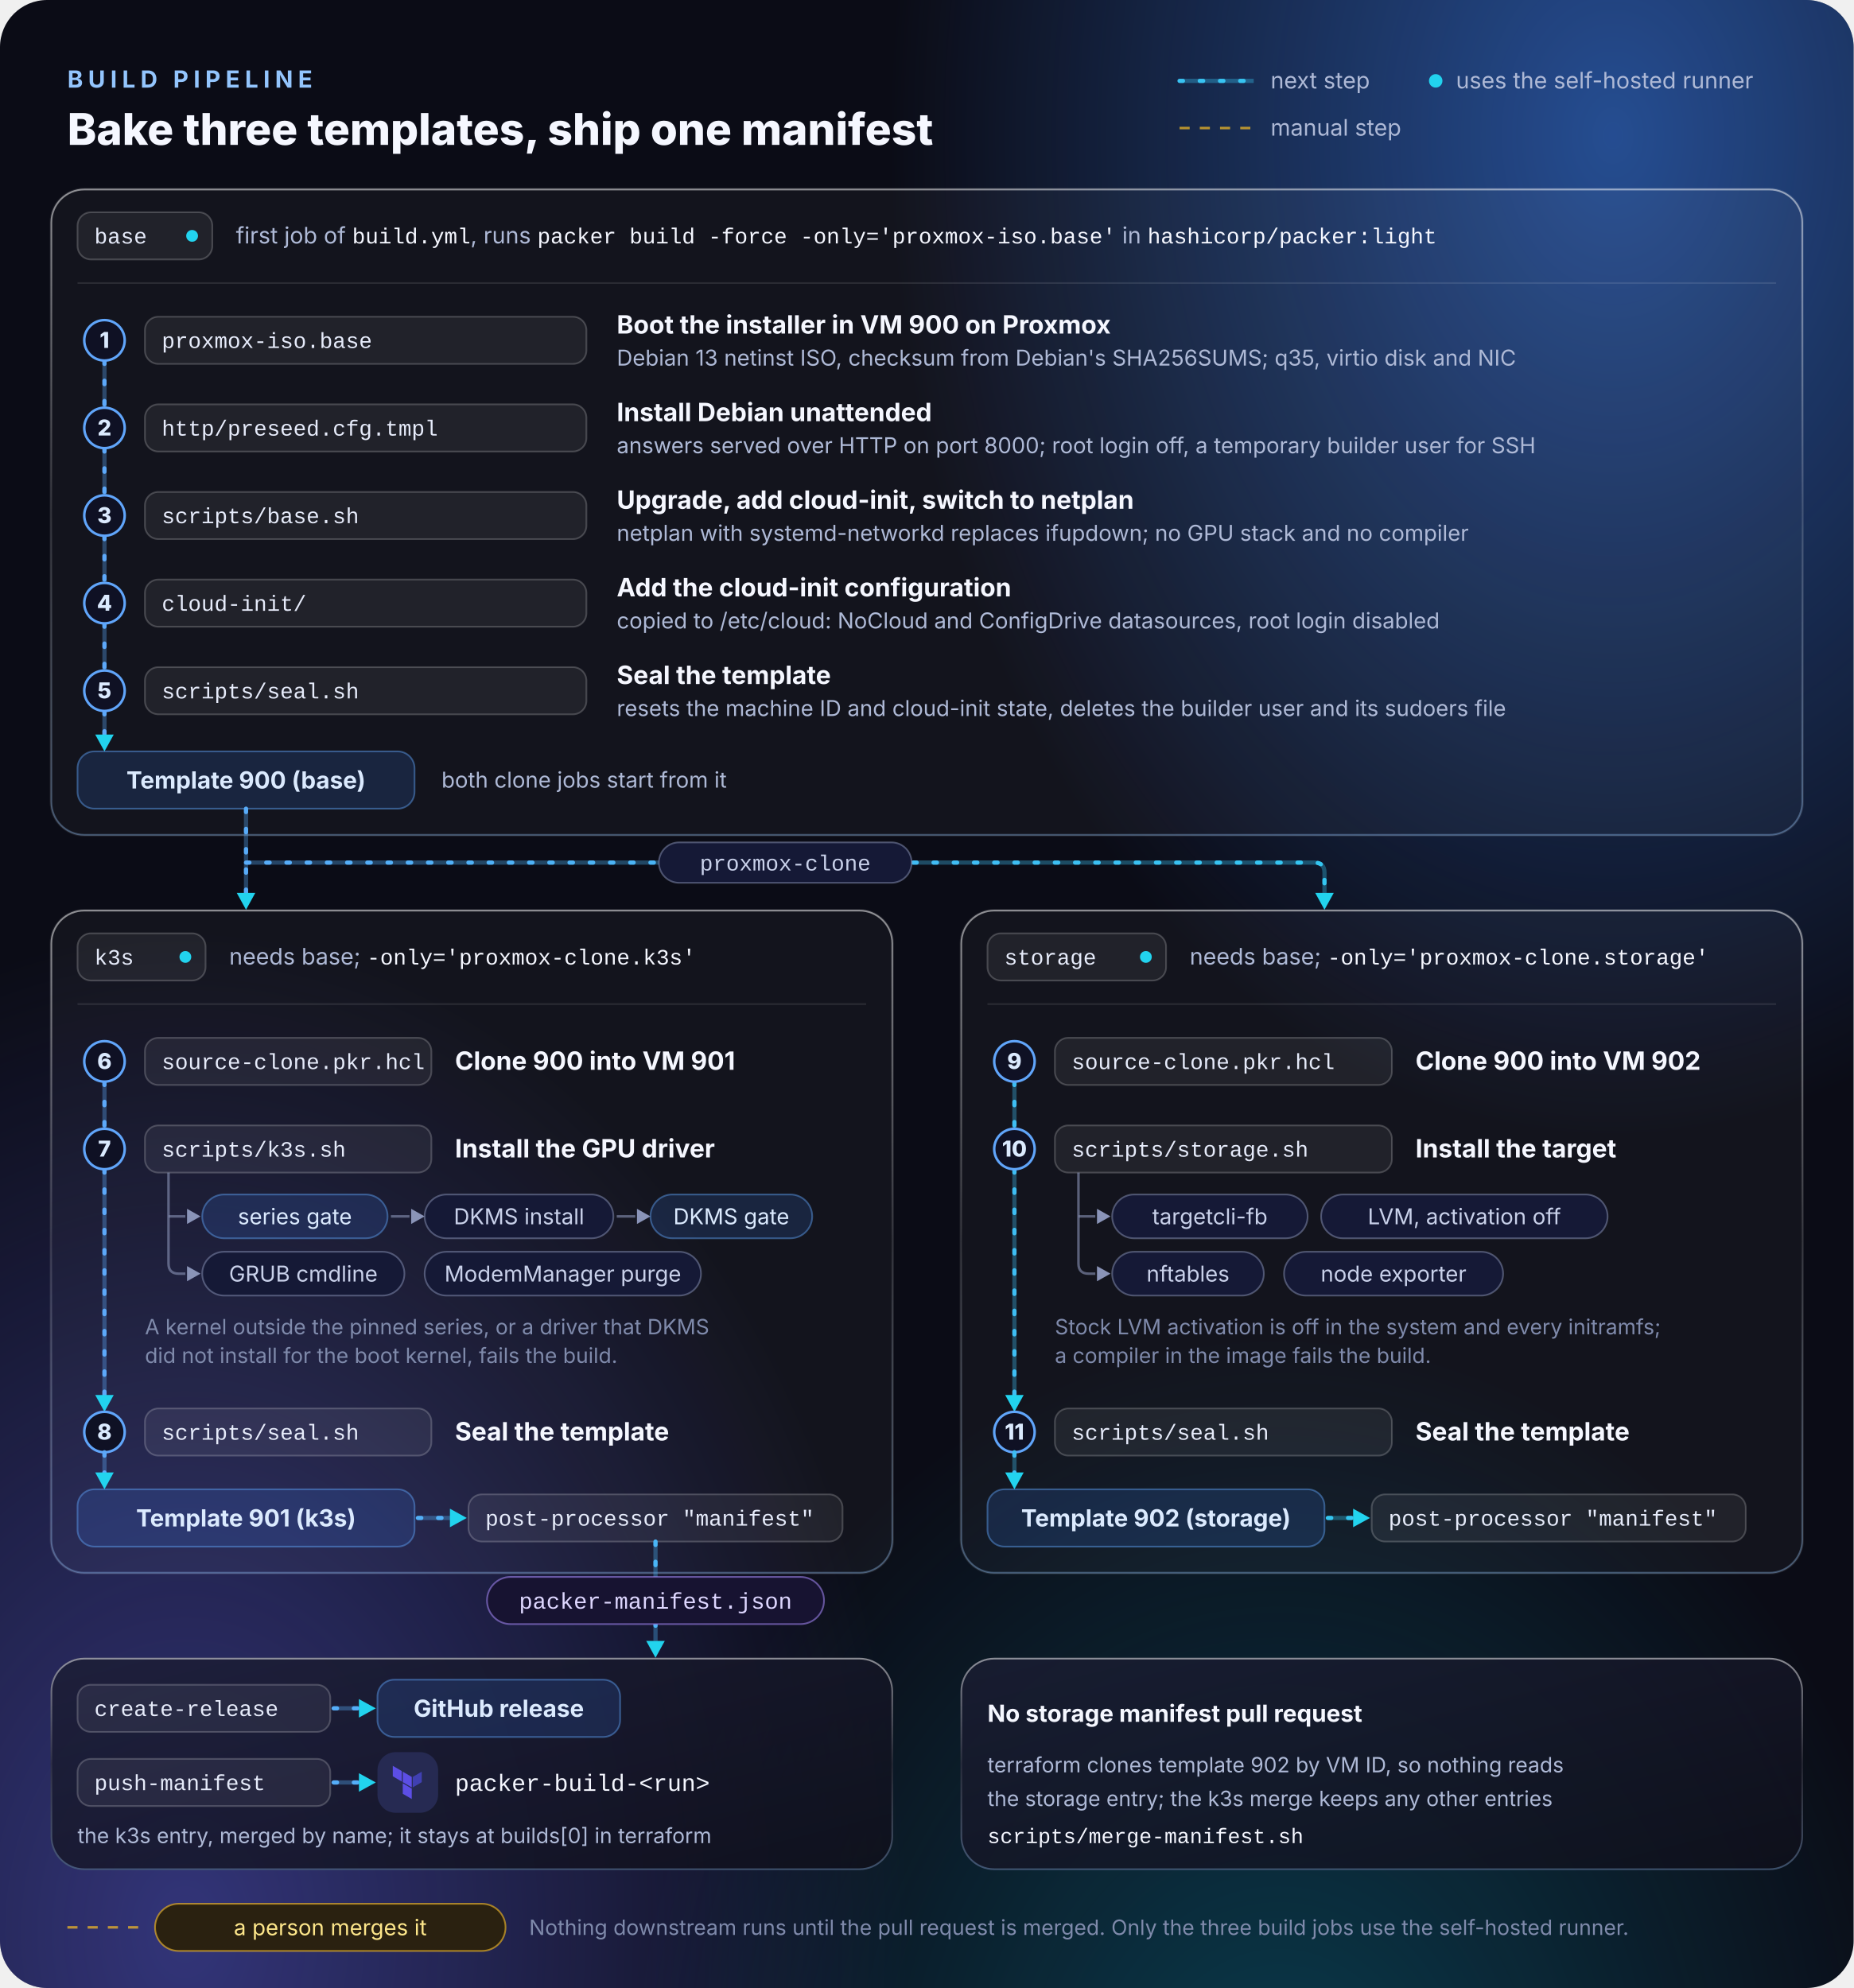
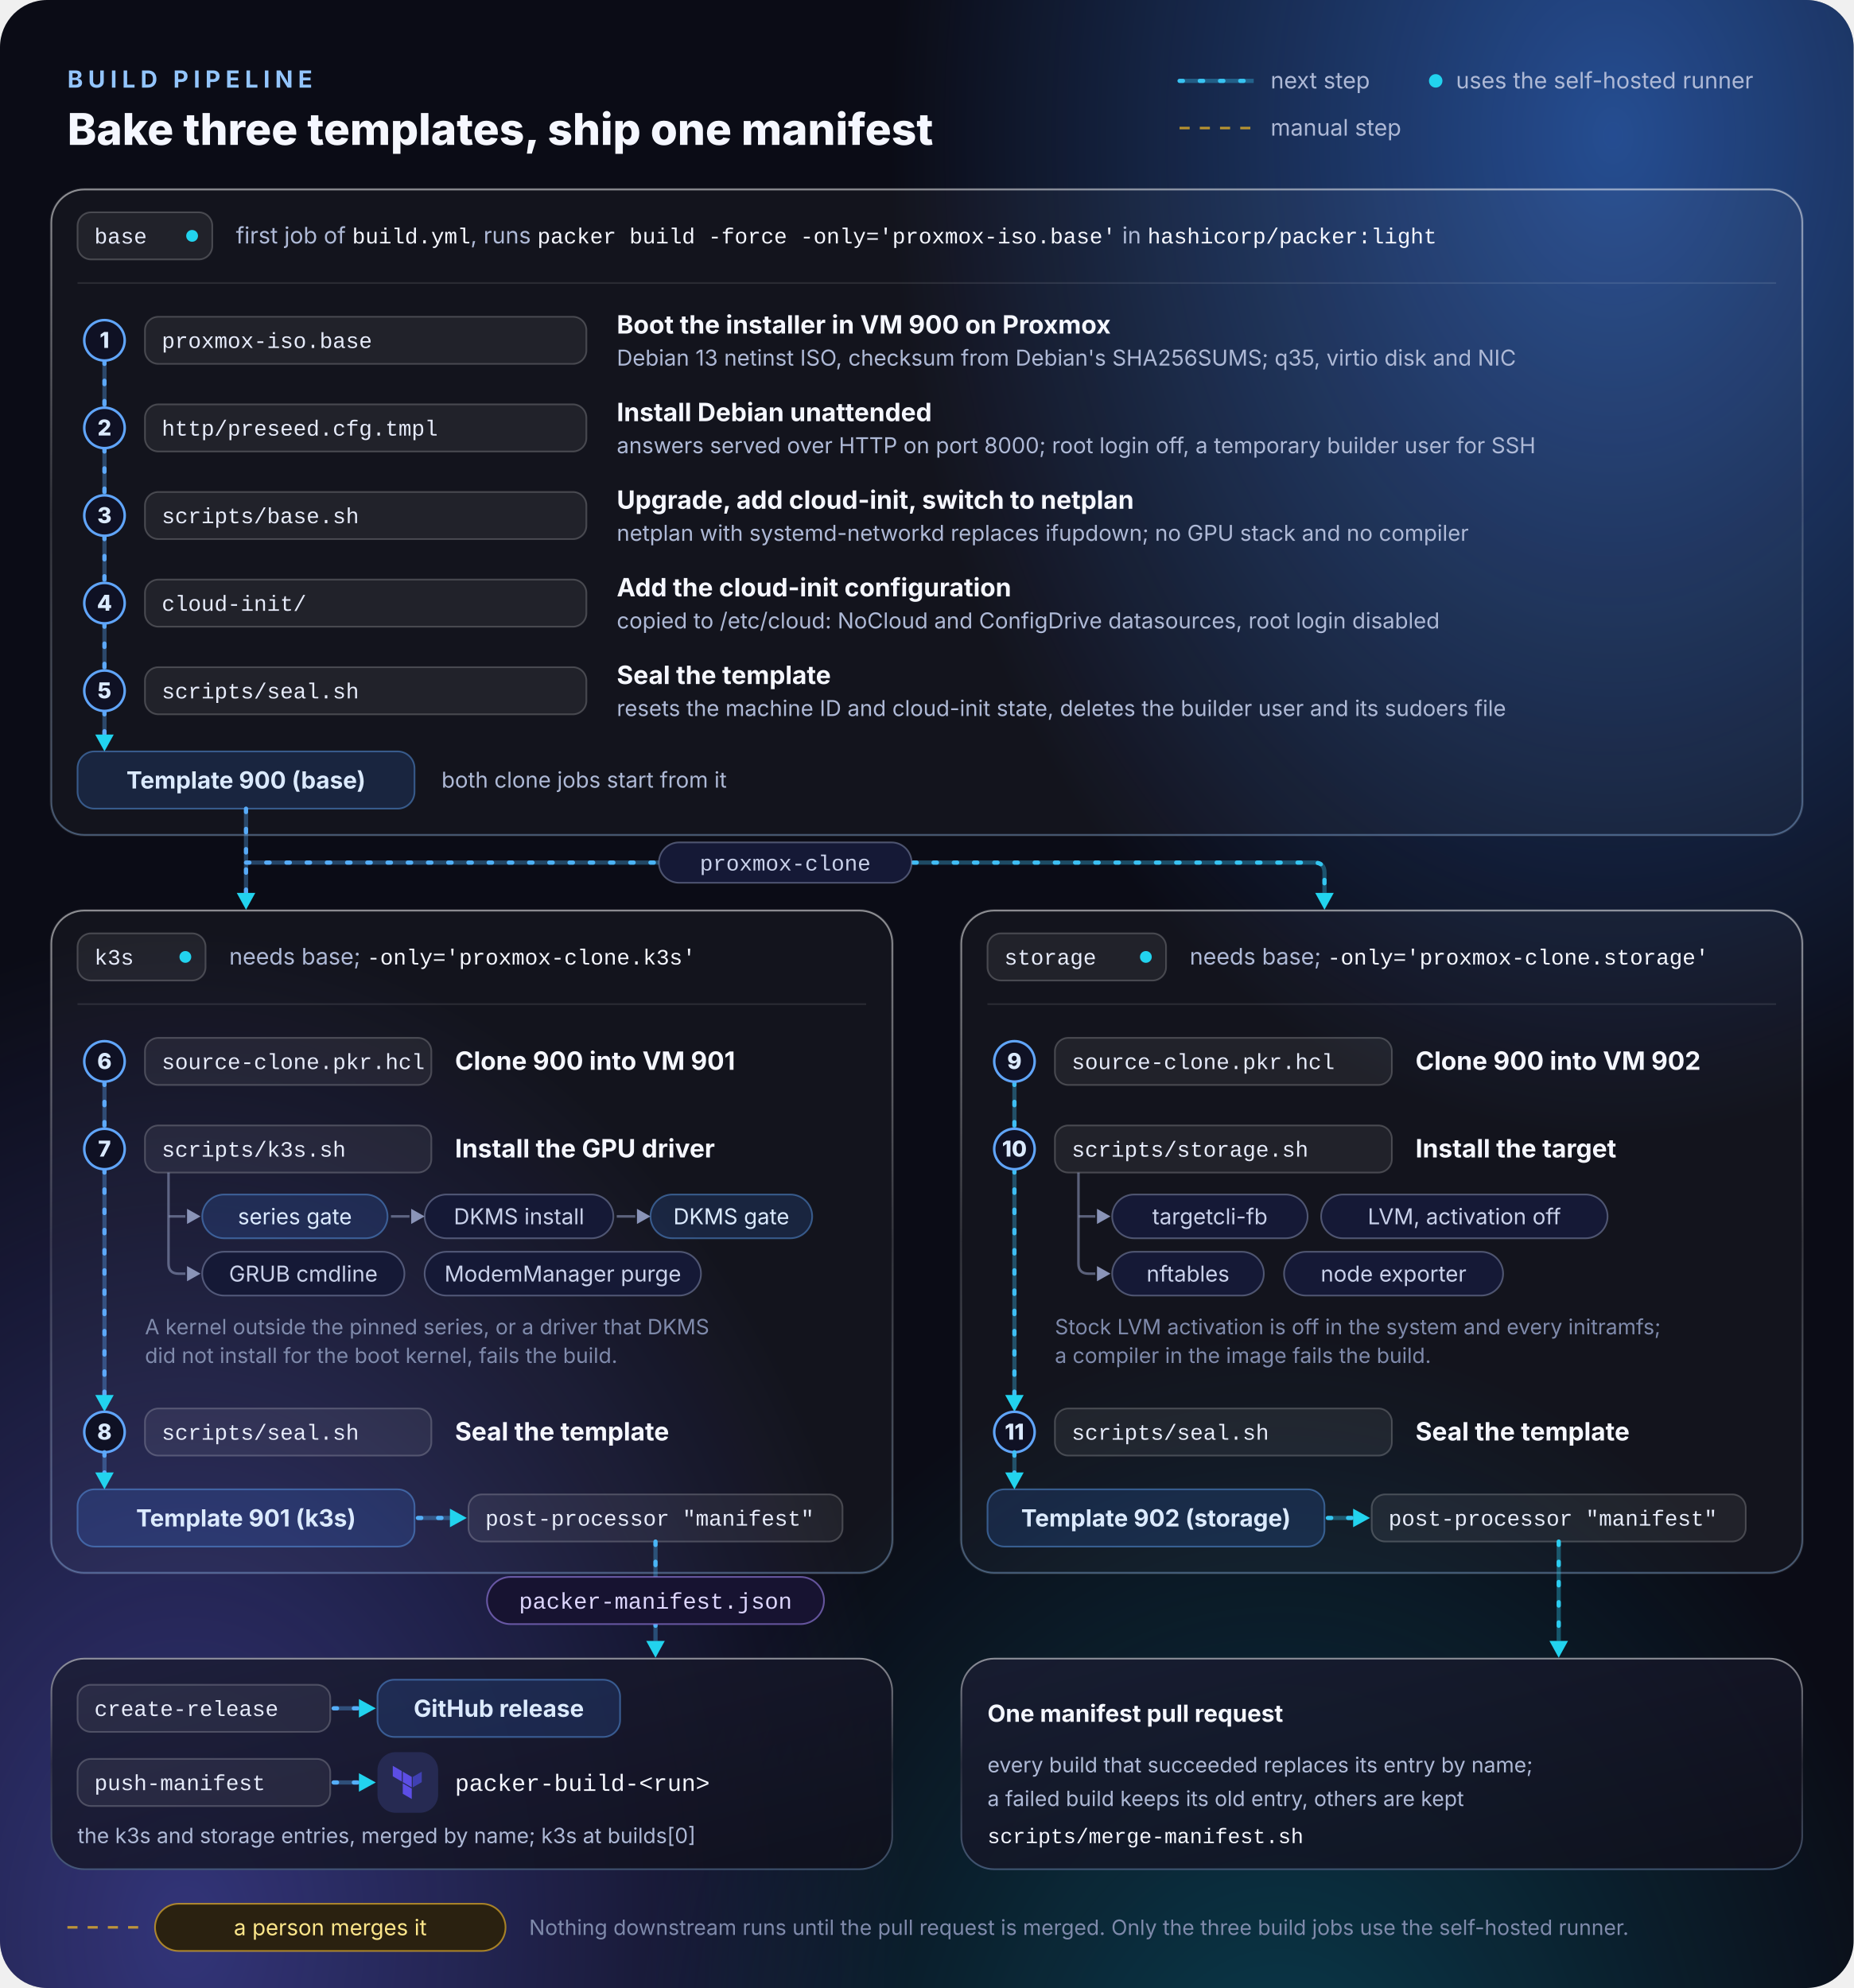
<svg xmlns="http://www.w3.org/2000/svg" width="1100" height="1180" viewBox="0 0 1100 1180" role="img" aria-labelledby="t d">
  <defs>
    <radialGradient id="ga">
      <stop offset="0" stop-color="#3B82F6" stop-opacity=".55" />
      <stop offset="1" stop-color="#3B82F6" stop-opacity="0" />
    </radialGradient>
    <radialGradient id="gb">
      <stop offset="0" stop-color="#6366F1" stop-opacity=".45" />
      <stop offset="1" stop-color="#6366F1" stop-opacity="0" />
    </radialGradient>
    <radialGradient id="gc">
      <stop offset="0" stop-color="#0891B2" stop-opacity=".35" />
      <stop offset="1" stop-color="#0891B2" stop-opacity="0" />
    </radialGradient>
    <linearGradient id="card" x1="0" y1="0" x2="1" y2="1">
      <stop offset="0" stop-color="#1B1D33" />
      <stop offset="1" stop-color="#0F0F1A" />
    </linearGradient>
    <linearGradient id="rim" x1="0" y1="0" x2="0" y2="1">
      <stop offset="0" stop-color="#FFFFFF" stop-opacity=".5" />
      <stop offset=".5" stop-color="#FFFFFF" stop-opacity=".08" />
      <stop offset="1" stop-color="#93C5FD" stop-opacity=".35" />
    </linearGradient>
    <linearGradient id="edge" gradientUnits="userSpaceOnUse" x1="0" y1="0" x2="1100" y2="0">
      <stop offset="0" stop-color="#60A5FA" />
      <stop offset="1" stop-color="#22D3EE" />
    </linearGradient>
    <linearGradient id="sq" x1="0" y1="0" x2="1" y2="1">
      <stop offset="0" stop-color="#1B1D33" />
      <stop offset="1" stop-color="#0F0F1A" />
    </linearGradient>
    <radialGradient id="glow" cx=".5" cy=".5" r=".5">
      <stop offset="0" stop-color="#3B82F6" stop-opacity=".5" />
      <stop offset="1" stop-color="#3B82F6" stop-opacity="0" />
    </radialGradient>
    <linearGradient id="st" gradientUnits="userSpaceOnUse" x1="12" y1="8" x2="36" y2="42">
      <stop offset="0" stop-color="#FFFFFF" />
      <stop offset=".35" stop-color="#93C5FD" />
      <stop offset=".75" stop-color="#3B82F6" />
      <stop offset="1" stop-color="#22D3EE" />
    </linearGradient>
    <linearGradient id="wm" gradientUnits="userSpaceOnUse" x1="0" y1="0" x2="182" y2="0">
      <stop offset="0" stop-color="#FFFFFF" />
      <stop offset=".55" stop-color="#93C5FD" />
      <stop offset="1" stop-color="#67E8F9" />
    </linearGradient>
    <clipPath id="clip">
      <rect width="1100" height="1180" rx="28" />
    </clipPath>
    <symbol id="i-terraform" viewBox="0 0 128 128">
      <g fill-rule="evenodd">
        <path d="M77.941 44.5v36.836L46.324 62.918V26.082zm0 0" fill="#5c4ee5" />
        <path d="M81.41 81.336l31.633-18.418V26.082L81.41 44.5zm0 0" fill="#4040b2" />
        <path d="M11.242 42.36L42.86 60.776V23.941L11.242 5.523zm0 0M77.941 85.375L46.324 66.957v36.82l31.617 18.418zm0 0" fill="#5c4ee5" />
      </g>
    </symbol>
  </defs>
  <style>
    text { font-family: Manrope, Inter, ui-sans-serif, system-ui, -apple-system, 'Segoe UI', Roboto, 'Helvetica Neue', 'Noto Sans', Arial, sans-serif; }
    .mono { font-family: ui-monospace, 'SF Mono', SFMono-Regular, Menlo, Consolas, 'Liberation Mono', monospace; }
    .panel { fill: #0B0C16; }
    .card { fill: url(#card); fill-opacity: .8; }
    .rim { fill: none; stroke: url(#rim); }
    .lit { fill: none; stroke: #60A5FA; stroke-width: 2; }
    .lane { fill: #FFFFFF; fill-opacity: .035; stroke: #FFFFFF; stroke-opacity: .09; }
    .tile { fill: #262A52; }
    .t1 { fill: #F5F7FF; }
    .t2 { fill: #AEB9D6; }
    .t3 { fill: #7F8AAB; }
    .acc { fill: #93C5FD; }
    .vio { fill: #C4B5FD; }
    .amb { fill: #FCD34D; }
    .rule { stroke: #FFFFFF; stroke-opacity: .1; }
    .chip { fill: #3B82F6; fill-opacity: .16; stroke: #60A5FA; stroke-opacity: .45; }
    .chipt { fill: #DBEAFE; }
    .wf { fill: #FFFFFF; fill-opacity: .06; stroke: #FFFFFF; stroke-opacity: .2; }
    .wft { fill: #E6EBFA; }
    .dot { fill: #22D3EE; }
    .edge { fill: none; stroke: url(#edge); stroke-width: 2.5; stroke-opacity: .35; }
    .flow { fill: none; stroke: url(#edge); stroke-width: 2.5; stroke-linecap: round; stroke-dasharray: 2 10; animation: flow 1.1s linear infinite; }
    .head { fill: #22D3EE; }
    .badge { fill: #0F1124; stroke: #60A5FA; stroke-width: 1.5; }
    .badget { fill: #DBEAFE; }
    .side { fill: none; stroke: #A78BFA; stroke-width: 1.5; stroke-dasharray: 3 5; stroke-linecap: round; animation: flow 3s linear infinite; }
    .sidehead { fill: #A78BFA; }
    .pill { fill: #171331; stroke: #A78BFA; stroke-opacity: .55; }
    .pillt { fill: #DDD6FE; }
    .wire { fill: none; stroke: #8A94B8; stroke-opacity: .6; stroke-width: 1.5; }
    .wirehead { fill: #8A94B8; }
    .hum { fill: #2A2110; stroke: #FBBF24; stroke-opacity: .6; }
    .humt { fill: #FDE68A; }
    .gate { fill: none; stroke: #FBBF24; stroke-opacity: .7; stroke-width: 1.5; stroke-dasharray: 6 6; }
    .tag { fill: #151936; stroke: #8A94B8; stroke-opacity: .5; }
    .tagt { fill: #C9D1EA; }
    .here { fill: #13244D; stroke: #60A5FA; }
    .heret { fill: #DBEAFE; }
    .dim { opacity: .5; }
    @keyframes flow { to { stroke-dashoffset: -24; } }
    @media (prefers-reduced-motion: reduce) { .flow, .side { animation: none; } }
    @media (prefers-color-scheme: light) {
      .panel { fill: #F3F6FF; }
      .blob { opacity: .4; }
      .card { fill: #FFFFFF; fill-opacity: .85; }
      .rim { stroke: #C7D2FE; }
      .lit { stroke: #2563EB; }
      .lane { fill: #FFFFFF; fill-opacity: .55; stroke: #C7D2FE; stroke-opacity: .9; }
      .tile { fill: #EEF2FF; }
      .t1 { fill: #0E1330; }
      .t2 { fill: #4A5578; }
      .t3 { fill: #6B7699; }
      .acc { fill: #2563EB; }
      .vio { fill: #6D28D9; }
      .amb { fill: #B45309; }
      .rule { stroke: #0E1330; stroke-opacity: .1; }
      .chip { fill: #2563EB; fill-opacity: .08; stroke: #2563EB; stroke-opacity: .35; }
      .chipt { fill: #1E3A8A; }
      .wf { fill: #FFFFFF; fill-opacity: .9; stroke: #B6C2EC; stroke-opacity: 1; }
      .wft { fill: #1B2147; }
      .dot { fill: #0891B2; }
      .edge, .flow { stroke: #2563EB; }
      .head { fill: #2563EB; }
      .badge { fill: #FFFFFF; stroke: #2563EB; }
      .badget { fill: #1E3A8A; }
      .side { stroke: #7C3AED; }
      .sidehead { fill: #7C3AED; }
      .pill { fill: #F5F3FF; stroke: #7C3AED; stroke-opacity: .45; }
      .pillt { fill: #5B21B6; }
      .wire { stroke: #64709A; }
      .wirehead { fill: #64709A; }
      .hum { fill: #FFFBEB; stroke: #D97706; stroke-opacity: .6; }
      .humt { fill: #92400E; }
      .gate { stroke: #D97706; }
      .tag { fill: #FFFFFF; stroke: #64709A; stroke-opacity: .5; }
      .tagt { fill: #2A3358; }
      .here { fill: #EAF0FF; stroke: #2563EB; }
      .heret { fill: #1E3A8A; }
    }
  </style>
  <g clip-path="url(#clip)">
    <rect class="panel" width="1100" height="1180" />
    <g class="blob">
      <ellipse cx="957" cy="82.6" rx="429" ry="590" fill="url(#ga)" />
      <ellipse cx="110" cy="1144.6" rx="429" ry="590" fill="url(#gb)" />
      <ellipse cx="759" cy="1262.6" rx="385" ry="472" fill="url(#gc)" />
    </g>
  </g>
  <text class="acc" x="40" y="52" font-size="14" font-weight="700" letter-spacing="3">BUILD PIPELINE</text>
  <text class="t1" x="40" y="86" font-size="26" font-weight="800">Bake three templates, ship one manifest</text>
  <g class="t2" font-size="13.5">
    <path class="edge" d="M700 48H744" />
    <path class="flow" d="M700 48H744" />
    <text x="754" y="52.5">next step</text>
    <path class="gate" d="M700 76H744" />
    <text x="754" y="80.5">manual step</text>
    <circle class="dot" cx="852" cy="48" r="4" />
    <text x="864" y="52.5">uses the self-hosted runner</text>
  </g>
  <rect class="lane" x="30" y="112" width="1040" height="384" rx="20" />
  <rect class="rim" x="30.5" y="112.5" width="1039" height="383" rx="19.5" />
  <rect class="wf" x="46" y="126" width="80" height="28" rx="8" />
  <text class="wft mono" x="56" y="144.55" font-size="13">base</text>
  <circle class="dot" cx="114" cy="140" r="3.5" />
  <text class="t2" x="140" y="144.5" font-size="13.5">first job of <tspan class="t1 mono" font-size="13">build.yml</tspan>, runs <tspan class="t1 mono" font-size="13">packer build -force -only='proxmox-iso.base'</tspan> in <tspan class="t1 mono" font-size="13">hashicorp/packer:light</tspan>
  </text>
  <path class="rule" d="M46 168H1054" />
  <path class="edge" d="M62 214V242M62 266V294M62 318V346M62 370V398M62 422V436" />
  <path class="flow" d="M62 214V242M62 266V294M62 318V346M62 370V398M62 422V436" />
  <path class="head" d="M62 446l-5.5 -10h11.0z" />
  <circle class="badge" cx="62" cy="202" r="12" />
  <text class="badget" x="62" y="206.5" font-size="13" font-weight="800" text-anchor="middle">1</text>
  <circle class="badge" cx="62" cy="254" r="12" />
  <text class="badget" x="62" y="258.5" font-size="13" font-weight="800" text-anchor="middle">2</text>
  <circle class="badge" cx="62" cy="306" r="12" />
  <text class="badget" x="62" y="310.5" font-size="13" font-weight="800" text-anchor="middle">3</text>
  <circle class="badge" cx="62" cy="358" r="12" />
  <text class="badget" x="62" y="362.5" font-size="13" font-weight="800" text-anchor="middle">4</text>
  <circle class="badge" cx="62" cy="410" r="12" />
  <text class="badget" x="62" y="414.5" font-size="13" font-weight="800" text-anchor="middle">5</text>
  <rect class="wf" x="86" y="188" width="262" height="28" rx="8" />
  <text class="wft mono" x="96" y="206.55" font-size="13">proxmox-iso.base</text>
  <rect class="wf" x="86" y="240" width="262" height="28" rx="8" />
  <text class="wft mono" x="96" y="258.55" font-size="13">http/preseed.cfg.tmpl</text>
  <rect class="wf" x="86" y="292" width="262" height="28" rx="8" />
  <text class="wft mono" x="96" y="310.55" font-size="13">scripts/base.sh</text>
  <rect class="wf" x="86" y="344" width="262" height="28" rx="8" />
  <text class="wft mono" x="96" y="362.55" font-size="13">cloud-init/</text>
  <rect class="wf" x="86" y="396" width="262" height="28" rx="8" />
  <text class="wft mono" x="96" y="414.55" font-size="13">scripts/seal.sh</text>
  <g class="t1" font-size="15" font-weight="700">
    <text x="366" y="198">Boot the installer in VM 900 on Proxmox</text>
    <text x="366" y="250">Install Debian unattended</text>
    <text x="366" y="302">Upgrade, add cloud-init, switch to netplan</text>
    <text x="366" y="354">Add the cloud-init configuration</text>
    <text x="366" y="406">Seal the template</text>
  </g>
  <g class="t2" font-size="13">
    <text x="366" y="217">Debian 13 netinst ISO, checksum from Debian's SHA256SUMS; q35, virtio disk and NIC</text>
    <text x="366" y="269">answers served over HTTP on port 8000; root login off, a temporary builder user for SSH</text>
    <text x="366" y="321">netplan with systemd-networkd replaces ifupdown; no GPU stack and no compiler</text>
    <text x="366" y="373">copied to /etc/cloud: NoCloud and ConfigDrive datasources, root login disabled</text>
    <text x="366" y="425">resets the machine ID and cloud-init state, deletes the builder user and its sudoers file</text>
  </g>
  <rect class="chip" x="46" y="446" width="200" height="34" rx="10" />
  <text class="chipt" x="146" y="468.04" font-size="14" font-weight="700" text-anchor="middle">Template 900 (base)</text>
  <text class="t2" x="262" y="467.5" font-size="13">both clone jobs start from it</text>
  <path class="edge" d="M146 480V530" />
  <path class="flow" d="M146 480V530" />
  <path class="head" d="M146 540l-5.5 -10h11.0z" />
  <path class="edge" d="M146 512H780Q786 512 786 518V530" />
  <path class="flow" d="M146 512H780Q786 512 786 518V530" />
  <path class="head" d="M786 540l-5.5 -10h11.0z" />
  <rect class="tag" x="391" y="500" width="150" height="24" rx="12" />
  <text class="tagt mono" x="466" y="516.68" font-size="13" text-anchor="middle">proxmox-clone</text>
  <rect class="lane" x="30" y="540" width="500" height="394" rx="20" />
  <rect class="rim" x="30.5" y="540.5" width="499" height="393" rx="19.5" />
  <rect class="wf" x="46" y="554" width="76" height="28" rx="8" />
  <text class="wft mono" x="56" y="572.55" font-size="13">k3s</text>
  <circle class="dot" cx="110" cy="568" r="3.5" />
  <text class="t2" x="136" y="572.5" font-size="13.5">needs base; <tspan class="t1 mono" font-size="13">-only='proxmox-clone.k3s'</tspan>
  </text>
  <path class="rule" d="M46 596H514" />
  <path class="edge" d="M62 642V670M62 694V828" />
  <path class="flow" d="M62 642V670M62 694V828" />
  <path class="head" d="M62 838l-5.5 -10h11.0z" />
  <circle class="badge" cx="62" cy="630" r="12" />
  <text class="badget" x="62" y="634.5" font-size="13" font-weight="800" text-anchor="middle">6</text>
  <circle class="badge" cx="62" cy="682" r="12" />
  <text class="badget" x="62" y="686.5" font-size="13" font-weight="800" text-anchor="middle">7</text>
  <circle class="badge" cx="62" cy="850" r="12" />
  <text class="badget" x="62" y="854.5" font-size="13" font-weight="800" text-anchor="middle">8</text>
  <rect class="wf" x="86" y="616" width="170" height="28" rx="8" />
  <text class="wft mono" x="96" y="634.55" font-size="13">source-clone.pkr.hcl</text>
  <rect class="wf" x="86" y="668" width="170" height="28" rx="8" />
  <text class="wft mono" x="96" y="686.55" font-size="13">scripts/k3s.sh</text>
  <rect class="wf" x="86" y="836" width="170" height="28" rx="8" />
  <text class="wft mono" x="96" y="854.55" font-size="13">scripts/seal.sh</text>
  <g class="t1" font-size="15" font-weight="700">
    <text x="270" y="635">Clone 900 into VM 901</text>
    <text x="270" y="687">Install the GPU driver</text>
    <text x="270" y="855">Seal the template</text>
  </g>
  <path class="wire" d="M100 696V750Q100 756 106 756H110" />
  <path class="wirehead" d="M119 756l-8 -4.5v9.0z" />
  <path class="wire" d="M100 722H110" />
  <path class="wirehead" d="M119 722l-8 -4.5v9.0z" />
  <rect class="chip" x="120" y="709" width="110" height="26" rx="13" />
  <text class="chipt" x="175" y="726.68" font-size="13" text-anchor="middle">series gate</text>
  <path class="wire" d="M232 722H243" />
  <path class="wirehead" d="M252 722l-8 -4.5v9.0z" />
  <rect class="tag" x="252" y="709" width="112" height="26" rx="13" />
  <text class="tagt" x="308" y="726.68" font-size="13" text-anchor="middle">DKMS install</text>
  <path class="wire" d="M366 722H377" />
  <path class="wirehead" d="M386 722l-8 -4.5v9.0z" />
  <rect class="chip" x="386" y="709" width="96" height="26" rx="13" />
  <text class="chipt" x="434" y="726.68" font-size="13" text-anchor="middle">DKMS gate</text>
  <rect class="tag" x="120" y="743" width="120" height="26" rx="13" />
  <text class="tagt" x="180" y="760.68" font-size="13" text-anchor="middle">GRUB cmdline</text>
  <rect class="tag" x="252" y="743" width="164" height="26" rx="13" />
  <text class="tagt" x="334" y="760.68" font-size="13" text-anchor="middle">ModemManager purge</text>
  <g class="t3" font-size="12.5">
    <text x="86" y="792">A kernel outside the pinned series, or a driver that DKMS</text>
    <text x="86" y="809">did not install for the boot kernel, fails the build.</text>
  </g>
  <rect class="chip" x="46" y="884" width="200" height="34" rx="10" />
  <text class="chipt" x="146" y="906.04" font-size="14" font-weight="700" text-anchor="middle">Template 901 (k3s)</text>
  <path class="edge" d="M62 862V874" />
  <path class="flow" d="M62 862V874" />
  <path class="head" d="M62 884l-5.5 -10h11.0z" />
  <path class="edge" d="M248 901H268" />
  <path class="flow" d="M248 901H268" />
  <path class="head" d="M277 901l-10 -5.5v11.0z" />
  <rect class="wf" x="278" y="887" width="222" height="28" rx="8" />
  <text class="wft mono" x="288" y="905.55" font-size="13">post-processor "manifest"</text>
  <rect class="lane" x="570" y="540" width="500" height="394" rx="20" />
  <rect class="rim" x="570.5" y="540.5" width="499" height="393" rx="19.5" />
  <rect class="wf" x="586" y="554" width="106" height="28" rx="8" />
  <text class="wft mono" x="596" y="572.55" font-size="13">storage</text>
  <circle class="dot" cx="680" cy="568" r="3.5" />
  <text class="t2" x="706" y="572.5" font-size="13.5">needs base; <tspan class="t1 mono" font-size="13">-only='proxmox-clone.storage'</tspan>
  </text>
  <path class="rule" d="M586 596H1054" />
  <path class="edge" d="M602 642V670M602 694V828" />
  <path class="flow" d="M602 642V670M602 694V828" />
  <path class="head" d="M602 838l-5.5 -10h11.0z" />
  <circle class="badge" cx="602" cy="630" r="12" />
  <text class="badget" x="602" y="634.5" font-size="13" font-weight="800" text-anchor="middle">9</text>
  <circle class="badge" cx="602" cy="682" r="12" />
  <text class="badget" x="602" y="686.5" font-size="13" font-weight="800" text-anchor="middle">10</text>
  <circle class="badge" cx="602" cy="850" r="12" />
  <text class="badget" x="602" y="854.5" font-size="13" font-weight="800" text-anchor="middle">11</text>
  <rect class="wf" x="626" y="616" width="200" height="28" rx="8" />
  <text class="wft mono" x="636" y="634.55" font-size="13">source-clone.pkr.hcl</text>
  <rect class="wf" x="626" y="668" width="200" height="28" rx="8" />
  <text class="wft mono" x="636" y="686.55" font-size="13">scripts/storage.sh</text>
  <rect class="wf" x="626" y="836" width="200" height="28" rx="8" />
  <text class="wft mono" x="636" y="854.55" font-size="13">scripts/seal.sh</text>
  <g class="t1" font-size="15" font-weight="700">
    <text x="840" y="635">Clone 900 into VM 902</text>
    <text x="840" y="687">Install the target</text>
    <text x="840" y="855">Seal the template</text>
  </g>
  <path class="wire" d="M640 696V750Q640 756 646 756H650" />
  <path class="wirehead" d="M659 756l-8 -4.5v9.0z" />
  <path class="wire" d="M640 722H650" />
  <path class="wirehead" d="M659 722l-8 -4.5v9.0z" />
  <rect class="tag" x="660" y="709" width="116" height="26" rx="13" />
  <text class="tagt" x="718" y="726.68" font-size="13" text-anchor="middle">targetcli-fb</text>
  <rect class="tag" x="784" y="709" width="170" height="26" rx="13" />
  <text class="tagt" x="869" y="726.68" font-size="13" text-anchor="middle">LVM, activation off</text>
  <rect class="tag" x="660" y="743" width="90" height="26" rx="13" />
  <text class="tagt" x="705" y="760.68" font-size="13" text-anchor="middle">nftables</text>
  <rect class="tag" x="762" y="743" width="130" height="26" rx="13" />
  <text class="tagt" x="827" y="760.68" font-size="13" text-anchor="middle">node exporter</text>
  <g class="t3" font-size="12.5">
    <text x="626" y="792">Stock LVM activation is off in the system and every initramfs;</text>
    <text x="626" y="809">a compiler in the image fails the build.</text>
  </g>
  <rect class="chip" x="586" y="884" width="200" height="34" rx="10" />
  <text class="chipt" x="686" y="906.04" font-size="14" font-weight="700" text-anchor="middle">Template 902 (storage)</text>
  <path class="edge" d="M602 862V874" />
  <path class="flow" d="M602 862V874" />
  <path class="head" d="M602 884l-5.5 -10h11.0z" />
  <path class="edge" d="M788 901H804" />
  <path class="flow" d="M788 901H804" />
  <path class="head" d="M813 901l-10 -5.5v11.0z" />
  <rect class="wf" x="814" y="887" width="222" height="28" rx="8" />
  <text class="wft mono" x="824" y="905.55" font-size="13">post-processor "manifest"</text>
  <path class="edge" d="M389 915V974" />
  <path class="flow" d="M389 915V974" />
  <path class="head" d="M389 984l-5.5 -10h11.0z" />
+   <path class="edge" d="M925 915V974" />
+   <path class="flow" d="M925 915V974" />
+   <path class="head" d="M925 984l-5.5 -10h11.0z" />
  <rect class="pill" x="289" y="936" width="200" height="28" rx="14" />
  <text class="pillt mono" x="389" y="954.86" font-size="13.5" text-anchor="middle">packer-manifest.json</text>
  <rect class="card" x="30" y="984" width="500" height="126" rx="20" />
  <rect class="rim" x="30.5" y="984.5" width="499" height="125" rx="19.5" />
  <rect class="wf" x="46" y="1000" width="150" height="28" rx="8" />
  <text class="wft mono" x="56" y="1018.55" font-size="13">create-release</text>
  <path class="edge" d="M198 1014H214" />
  <path class="flow" d="M198 1014H214" />
  <path class="head" d="M223 1014l-10 -5.5v11.0z" />
  <rect class="chip" x="224" y="997" width="144" height="34" rx="10" />
  <text class="chipt" x="296" y="1019.04" font-size="14" font-weight="700" text-anchor="middle">GitHub release</text>
  <rect class="wf" x="46" y="1044" width="150" height="28" rx="8" />
  <text class="wft mono" x="56" y="1062.55" font-size="13">push-manifest</text>
  <path class="edge" d="M198 1058H214" />
  <path class="flow" d="M198 1058H214" />
  <path class="head" d="M223 1058l-10 -5.5v11.0z" />
  <rect class="tile" x="224" y="1040" width="36" height="36" rx="10.8" />
  <use href="#i-terraform" x="231.2" y="1047.2" width="21.6" height="21.6" />
  <text class="t1 mono" x="270" y="1063" font-size="14">packer-build-&lt;run&gt;</text>
-   <text class="t2" x="46" y="1094" font-size="12.5">the k3s entry, merged by name; it stays at builds[0] in terraform</text>
+   <text class="t2" x="46" y="1094" font-size="12.5">the k3s and storage entries, merged by name; k3s at builds[0]</text>
  <rect class="card" x="570" y="984" width="500" height="126" rx="20" />
  <rect class="rim" x="570.5" y="984.5" width="499" height="125" rx="19.5" />
-   <text class="t1" x="586" y="1022" font-size="14" font-weight="700">No storage manifest pull request</text>
-   <text class="t2" x="586" y="1052" font-size="12.5">terraform clones template 902 by VM ID, so nothing reads</text>
-   <text class="t2" x="586" y="1072" font-size="12.5">the storage entry; the k3s merge keeps any other entries</text>
+   <text class="t1" x="586" y="1022" font-size="14" font-weight="700">One manifest pull request</text>
+   <text class="t2" x="586" y="1052" font-size="12.5">every build that succeeded replaces its entry by name;</text>
+   <text class="t2" x="586" y="1072" font-size="12.5">a failed build keeps its old entry, others are kept</text>
  <text class="t1 mono" x="586" y="1094" font-size="12.5">scripts/merge-manifest.sh</text>
  <path class="gate" d="M40 1144H84" />
  <rect class="hum" x="92" y="1130" width="208" height="28" rx="14" />
  <text class="humt" x="196" y="1148.68" font-size="13" text-anchor="middle">a person merges it</text>
  <text class="t3" x="314" y="1148.5" font-size="12.5">Nothing downstream runs until the pull request is merged. Only the three build jobs use the self-hosted runner.</text>
</svg>
